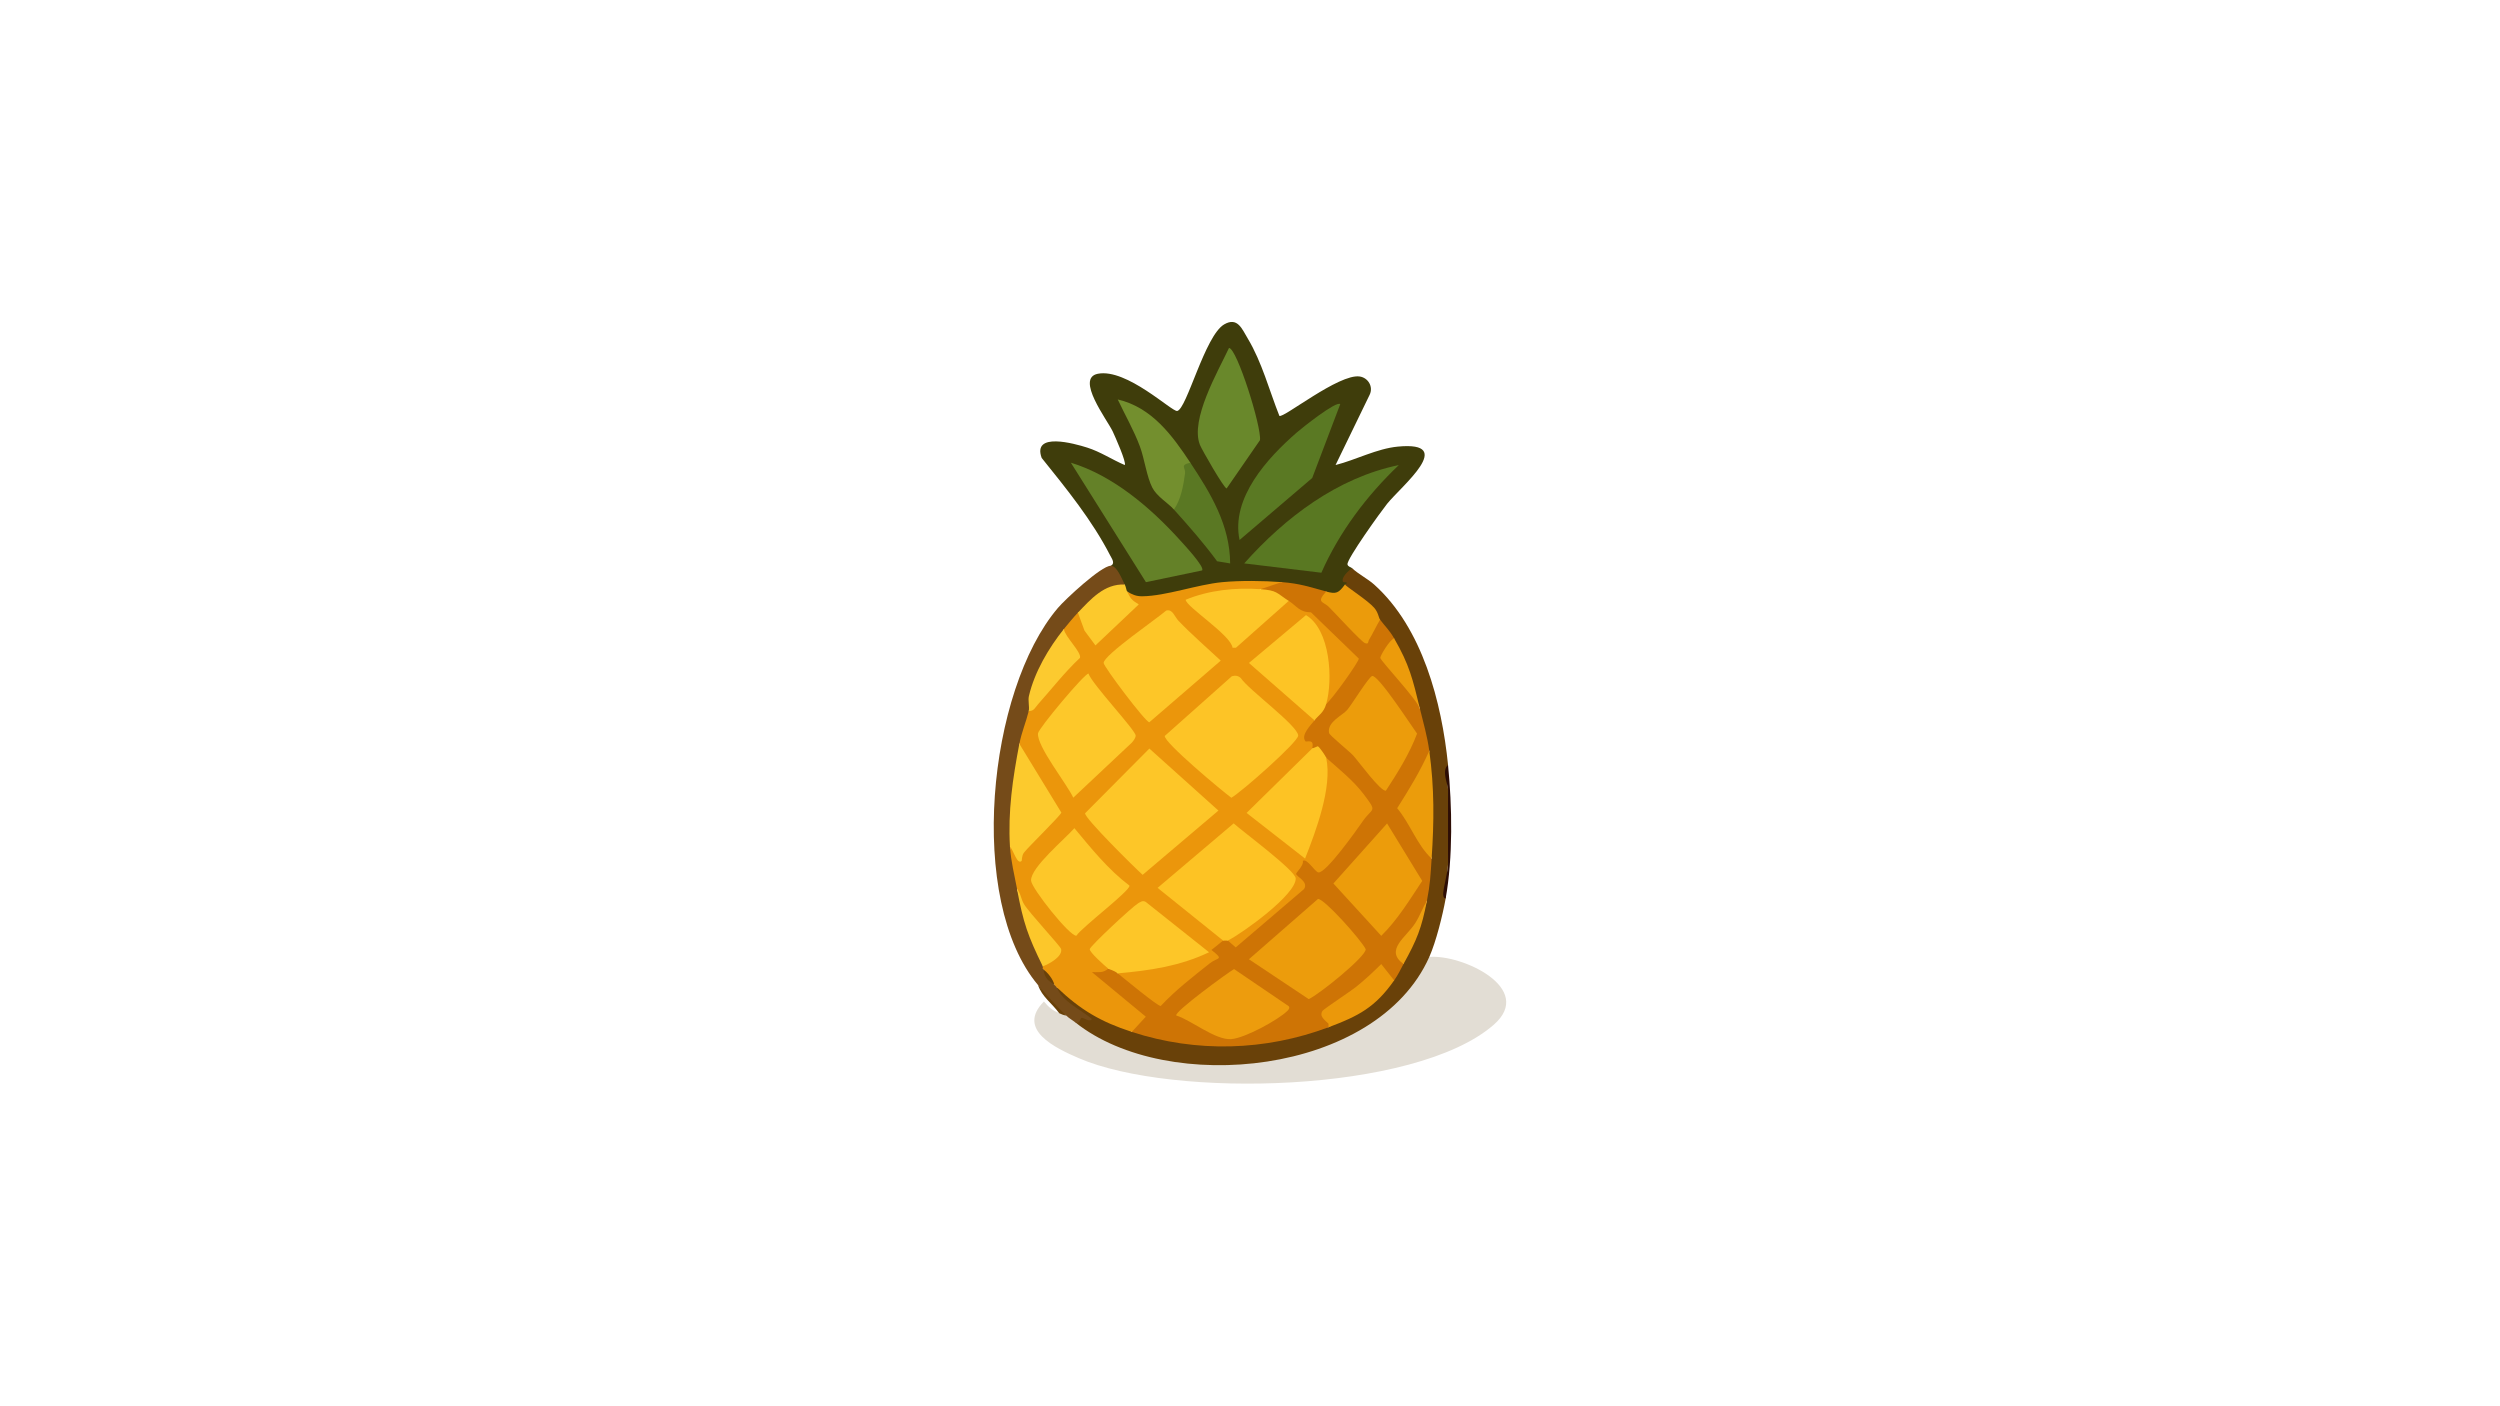
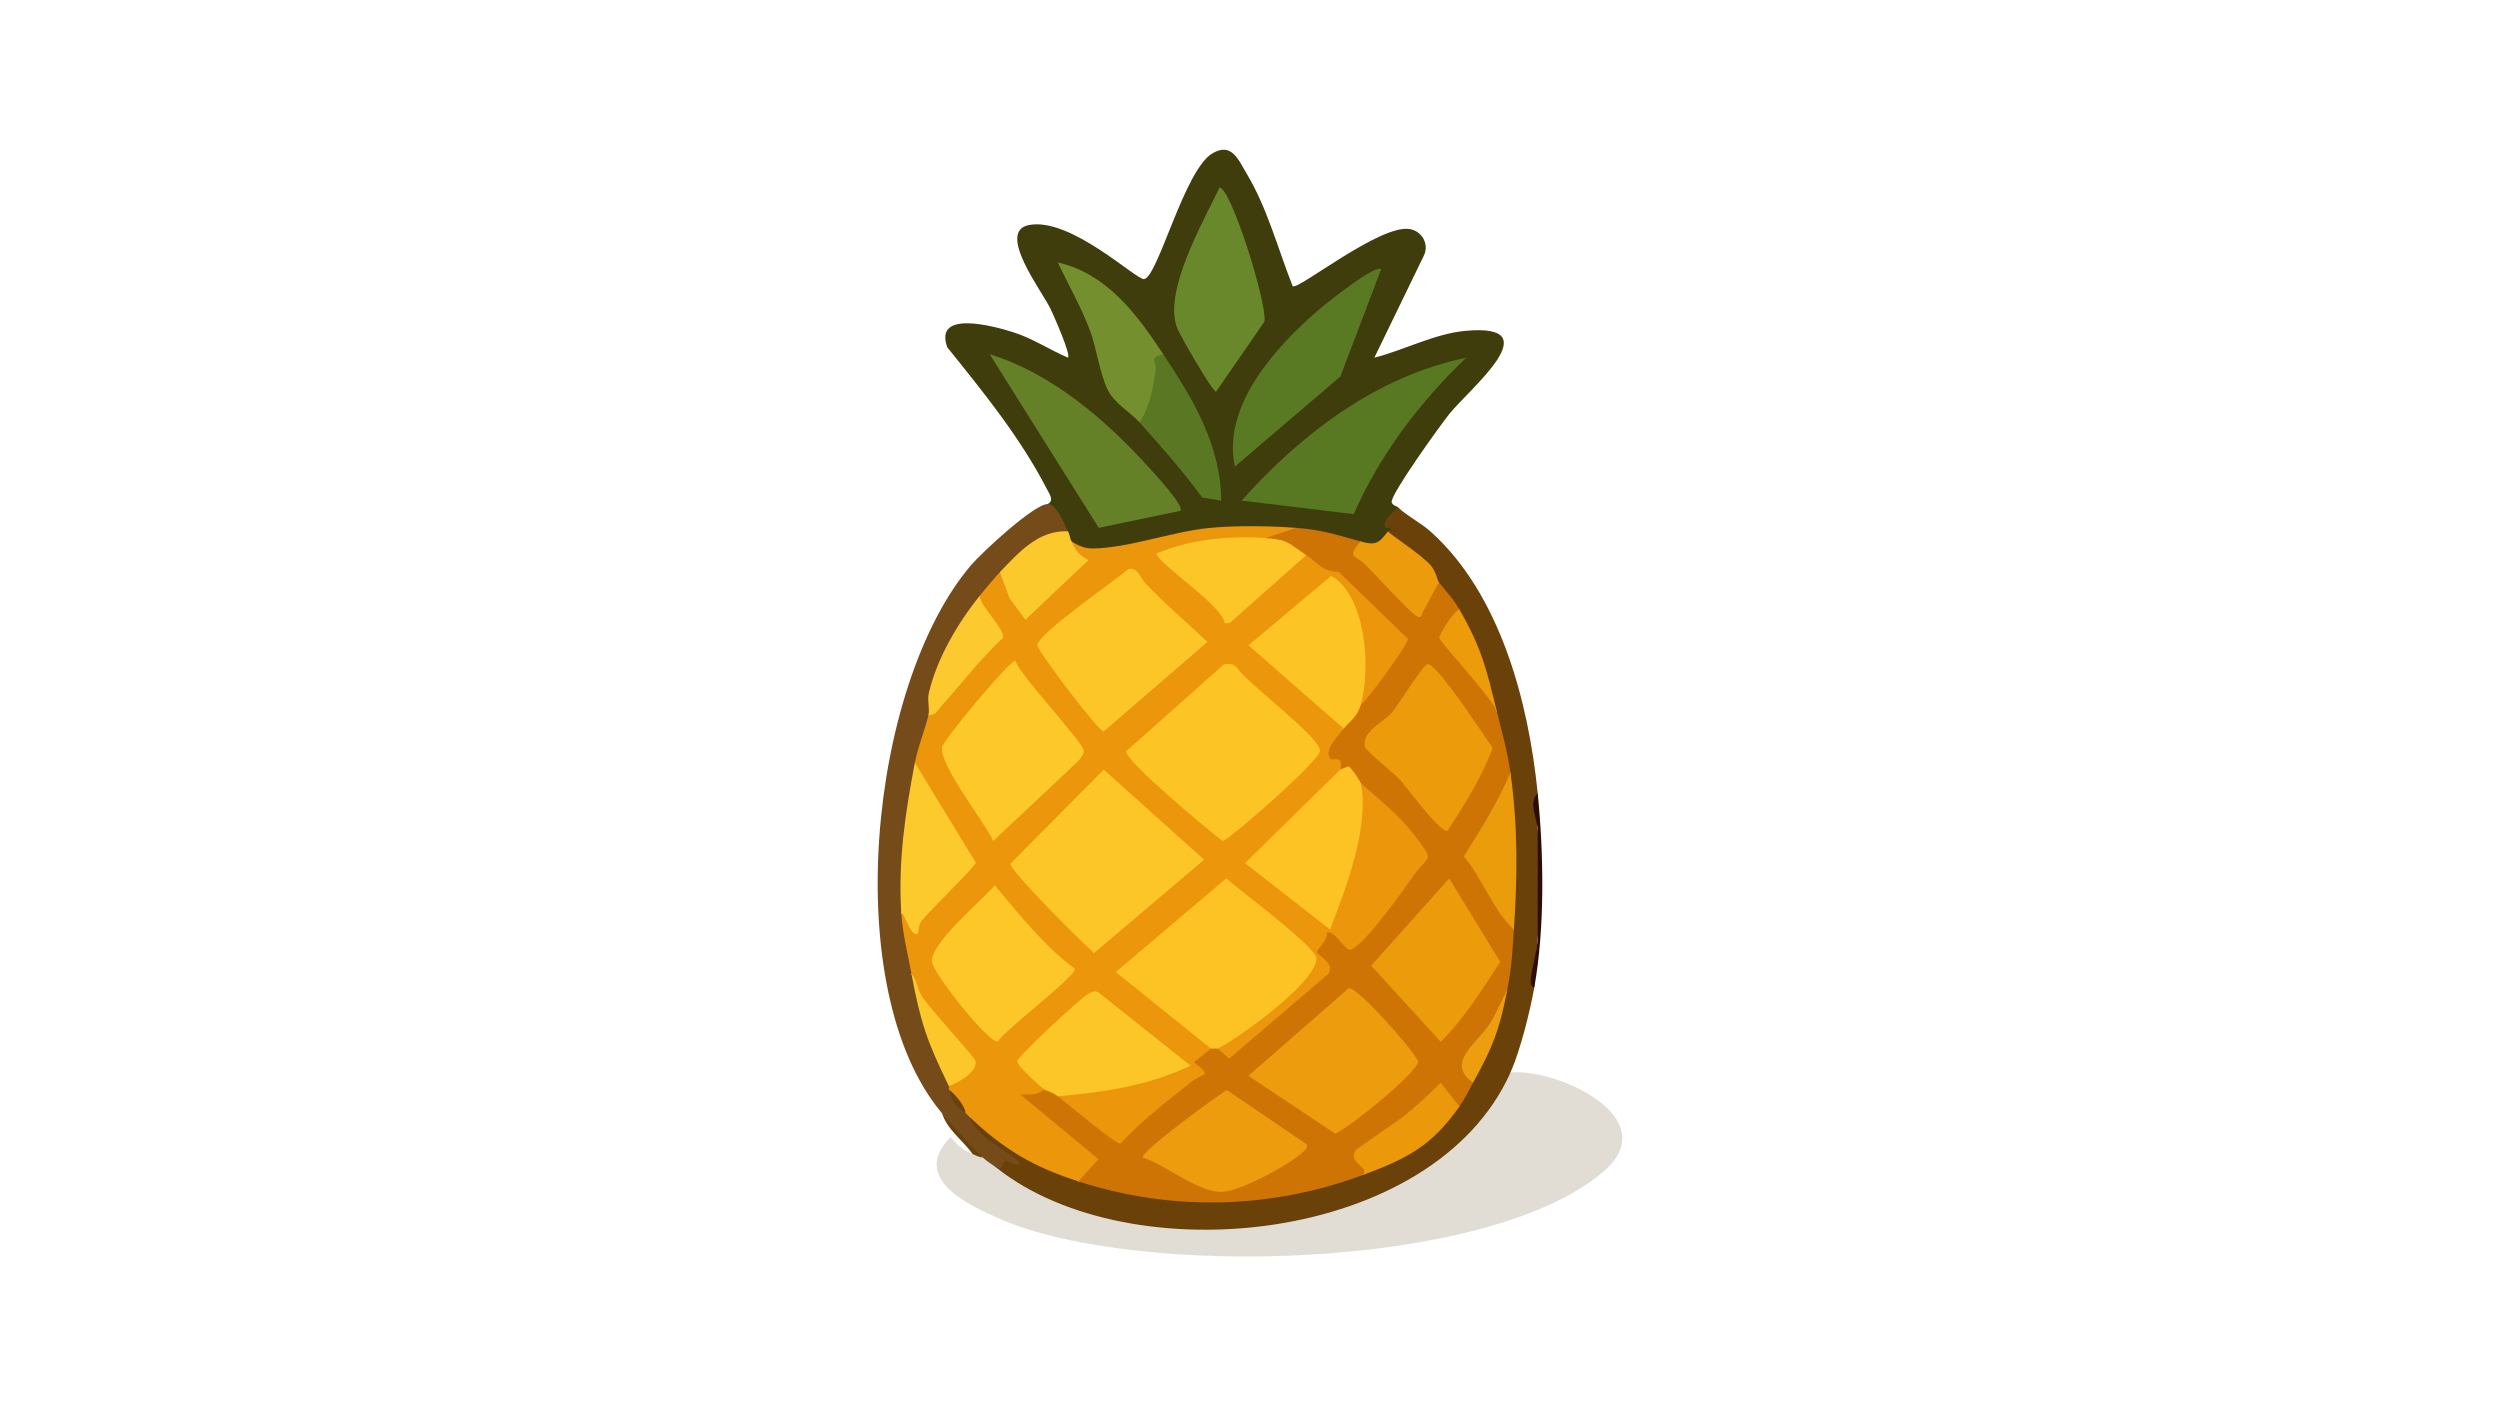
- <svg xmlns="http://www.w3.org/2000/svg" id="uuid-544db964-0543-42ab-b80d-9f3c4f37ecd6" data-name="Layer 1" viewBox="0 0 1366 768">
+ <svg xmlns="http://www.w3.org/2000/svg" id="uuid-541c123c-ba24-4bd5-89b6-66b147ee5151" data-name="Layer 1" viewBox="0 0 1920 1080">
  <defs>
    <style>
-       .uuid-11b34dab-d923-49db-b270-2b19bdb8b979 {
+       .uuid-d8870670-7536-4993-b3a5-cd8f389e8c3f {
        fill: #eb9c0b;
      }

-       .uuid-4b4ade1a-6d7e-45c2-b139-3e944ea9190c {
+       .uuid-aef21103-8ac8-49a7-a82e-5e632bd4544a {
        fill: #754b19;
      }

-       .uuid-1fcb0965-0c44-4855-ab48-9c7e6e3e069e {
+       .uuid-d748d1a7-01e4-45bb-994b-ad972bda5b50 {
        fill: #ed9c0d;
      }

-       .uuid-09aeafcc-cd46-4b1e-bd16-ba1b1e9406d8 {
+       .uuid-c21c9a0c-13dc-4739-b4c2-00095e0e370e {
        fill: #3f3d0b;
      }

-       .uuid-43204a01-3801-4c98-864a-4f112075d104 {
+       .uuid-c18145cf-7bd2-4382-9b04-4391e58522fc {
        fill: #fdc628;
      }

-       .uuid-090e8119-f395-44a5-8d12-26c002382329 {
+       .uuid-af3cf647-57d5-44c1-8422-2fe7adef3c5c {
        fill: #eb9b0b;
      }

-       .uuid-38e46b0e-f63b-4d01-aff4-58546344ec21 {
+       .uuid-a1ff1604-6022-46d9-8541-25d91134100f {
        fill: #2d0d05;
      }

-       .uuid-047c477f-46c0-416d-88d7-bda6a329c486 {
+       .uuid-8eeabc79-84aa-4b0a-9675-da8a73cc4bae {
        fill: #fdc425;
      }

-       .uuid-723143de-0413-42f5-85b3-ce8a5af31015 {
+       .uuid-d871e749-ca5e-4101-ade6-1c0a3a04b8e1 {
        fill: #5a7823;
      }

-       .uuid-5295a646-806d-4008-bc20-d94928d3f691 {
+       .uuid-092d33c9-0e9c-4325-a411-d186864091f1 {
        fill: #fdc324;
      }

-       .uuid-9f4dd726-cb0f-4cc0-8be5-440c9e171b40 {
+       .uuid-9b6c3230-4069-4d90-a727-1f6ab81af7dd {
        fill: #fcca2f;
      }

-       .uuid-e9d79001-db8a-42ef-9298-1ac16b769bd0 {
+       .uuid-3b53e3c0-2d78-40d1-a69d-13cbca53cf62 {
        fill: #fcca2d;
      }

-       .uuid-b0550c45-6318-46a2-b40a-79b9089dd6bf {
+       .uuid-5e4eafeb-c319-43fb-8daa-4bebc685fa0b {
        fill: #738f2e;
      }

-       .uuid-2d7aa3b6-5000-436b-92d8-3327f7d5821f {
+       .uuid-e8b00d52-c860-480a-bc3a-f60286ac2592 {
        fill: #fdc426;
      }

-       .uuid-5936cfb2-2ec4-4a02-baca-206a0eb538a9 {
+       .uuid-04af971a-87f3-494a-9cd8-30cc6bcf71b0 {
        fill: #fcc92c;
      }

-       .uuid-7948d03d-8dd4-4716-a2f5-de11e6f8893b {
+       .uuid-4bb9ec50-7b2a-45f2-b801-273ca03948b2 {
        fill: #eb960b;
      }

-       .uuid-709aed2c-bb5f-4596-8f88-87e7229d3e74 {
+       .uuid-bd8dd0b1-7b79-4785-a99a-ba4460b76a90 {
        fill: #fcc72a;
      }

-       .uuid-1a94ab88-f907-40f9-b5b3-58ba6b8ea155 {
+       .uuid-aabb939f-49e5-44b6-a066-6f603ab9c014 {
        fill: #5a7923;
      }

-       .uuid-4ff2428f-d082-4691-8e9d-af876259e5c9 {
+       .uuid-b6dae234-c815-47ca-abcf-9dbb198ed9d1 {
        fill: #ce7405;
      }

-       .uuid-6830d0e5-6340-48b6-b565-c8b1dc6f6193 {
+       .uuid-c62e68f9-4997-4d0a-a995-4d2281dbae2d {
        fill: #e2ddd4;
      }

-       .uuid-96cb6976-bc46-478c-9473-84efa60363e4 {
+       .uuid-e642a570-cbb5-4516-914b-613b3a6a8618 {
        fill: #69882b;
      }

-       .uuid-09948df0-90ee-49e4-811b-a862a0bed49a {
+       .uuid-fac12735-8f91-4c5e-b6c6-1deddce8e161 {
        fill: #ec9c0c;
      }

-       .uuid-f2efc7bf-871b-4d26-889a-99754b746b23 {
+       .uuid-3c72ce46-b13e-4361-9229-7470f2e7e2e2 {
        fill: #ed9e0f;
      }

-       .uuid-2c222f43-10dc-4cc9-b6d8-485e8b45ab83 {
+       .uuid-1eee2bdb-b745-443d-8737-a54e4555fd1f {
        fill: #fdc729;
      }

-       .uuid-93b32518-0fe1-43dc-8c6f-380d67c93b4a {
+       .uuid-bad7d522-ab61-4144-9255-e5b37d7f6568 {
        fill: #648128;
      }

-       .uuid-8434a2f7-777c-43d6-a4d1-e3d689925822 {
+       .uuid-74743cbb-303a-46ae-8066-344629eb550b {
        fill: #597822;
      }

-       .uuid-50cb58f8-b556-4bac-adb2-7ce499868bbb {
+       .uuid-02073c41-b90b-44c4-9b6e-267812d14ce6 {
        fill: #ec9b0b;
      }

-       .uuid-b2382ea9-7509-4308-aba4-fb32fd1799cc {
+       .uuid-4ab11358-7941-46f5-b2a4-871bc196690b {
        fill: #eb980a;
      }

-       .uuid-737bdf7b-3bb2-4942-8190-4b27b717b89c {
+       .uuid-91f85317-da5f-4af2-af71-a43aa93a5888 {
        fill: #694109;
      }

-       .uuid-66f931e7-187c-4dbd-8d00-8bb083d2ace5 {
+       .uuid-488eeba2-0868-480e-b358-5a6e7e947d65 {
        fill: #fdc82a;
      }

-       .uuid-bcf4cd06-adde-4e86-adb5-b37650919686 {
+       .uuid-d8e1228c-45d0-4526-8f9b-298f6f62d2eb {
        fill: #ec9c0b;
      }
    </style>
  </defs>
-   <path class="uuid-09aeafcc-cd46-4b1e-bd16-ba1b1e9406d8" d="M606.88,309.14c2.64-1.24.62-3.91-.22-5.54-9.96-19.4-23.92-36.49-37.49-53.39-5.24-14.32,17.84-7.88,24.86-5.65,7.26,2.3,13.6,6.58,20.52,9.54,1.15-1.21-5.39-15.85-6.57-18.37-3-6.36-20.55-29.11-8.09-31.51,15.74-3.03,40.43,20.82,43.31,20.34,5.24-.89,15.11-41.17,25.69-47.31,7.3-4.23,9.72,2.43,12.89,7.72,7.77,12.95,11.73,28.32,17.27,42.26,2.07,1.52,32.56-23.15,43.88-21.52,4.6.67,7.61,5.62,5.43,10.03l-18.61,38.35c11.09-2.8,22.56-8.97,34.07-10.07,32.45-3.08,1.86,21.63-5.88,31.23-3.29,4.09-22.16,30.3-21.68,33.13.29,1.32,1.85,1.46,2.45,2.03.84,2.03.11,3.95-2.19,5.78,1.71,2.73,1.19,5-1.65,3.18,3.19,5.67-8.38,10.62-10.24,3.84-3.68,1.68-8.24,1.35-13.68-.99-4.97-.07-8.51-1.45-10.64-4.13-11.21,1.2-22.47,1.99-33.79,2.36l-28.9,6.32c-9.35,3.3-16.61,2.12-21.79-3.55-3.66.93-4.04-1.69-1.28-3.84-4.03-.5-7.05-6.53-7.68-10.24Z" />
-   <path class="uuid-6830d0e5-6340-48b6-b565-c8b1dc6f6193" d="M578.72,553.61c1.15-.33,2.43.1,3.84,1.28,2.74-2.41,6.61.52,5.12,3.84,1.4-.32,2.96-.52,4.25.19,17.61,9.66,28.52,15.42,49.07,18.63,48.6,7.57,110.83-6.31,136-52.32l3.95-2.34c17.68-1.61,58.13,17.13,35.17,37.09-43.07,37.44-175.58,40.29-226.74,18.17-12.68-5.48-34.2-15.59-18.98-30.92,2.85,3.29,4.45,4.7,8.32,6.38Z" />
-   <path class="uuid-737bdf7b-3bb2-4942-8190-4b27b717b89c" d="M791.2,417.93c-.48,4.49-.48,8.97,0,13.44,1.34,13.03,1.3,27.69,0,40.96-.59,6.24-1.02,12.43-1.28,18.56-1.62,9.07-5.27,23.72-8.96,32-28.77,64.58-143.01,75.86-193.27,35.84,1.79-3.63.08-6.6-5.12-8.92-5.45-3.64-7.16-7.06-5.12-10.28l4.14.36c9.89,9.29,21.68,16.24,34.55,20.5l2.26,3.46,6.16-.8c31.25,8.97,64.4,8.09,95.19-2.29l6.17.52,1.54-3.32c12.2-4.29,23.16-10.81,30.66-21.61l3.64-.66c-2.13-3.11,1.33-10.09,5.12-8.96l-1.01-3.48c5.19-10.11,10.27-20.23,13.8-31.08l-2.12-2.6,1.98-18.47,2.7-1.97c-2.17-8.72-2.71-18.03-1.61-27.93-1.08-10.53-.97-20.85.34-30.95-4.52-4.72-7.7-16.98-5.12-23.04-4.73-11.71-9.71-23.29-14.94-34.73l.87-3.67c-4.02.69-9.33-6.52-7.68-10.24-.98.52-2.34.8-2.83.02-4.87-7.67-8.77-11.04-16.7-16.1l.33-3.12c-.04-.06,1.32-.65.98-1.01s-1.87-.14-2.02-.43c-1.22-2.51,3.01-6.03,4.88-7.52,3.43,3.26,8.58,5.82,12.12,9,26.39,23.63,36.91,64.35,40.36,98.52Z" />
-   <path class="uuid-4b4ade1a-6d7e-45c2-b139-3e944ea9190c" d="M606.88,309.14c3.45-.06,6.04,7.13,7.68,10.24l-1.77,2.56c-8.23,1.48-15.16,5.92-20.78,13.32l-3.05-.52c.9,4.17-3.34,9.73-7.68,8.96l.14,3.98c-9.11,11.73-15.87,25.5-17.96,40l-1.38.82c2.95,4.58-.68,15.05-5.12,17.92l1.34,5.55c-2.78,15.04-4.16,30.18-4.13,45.44l-2.33,5.33,2.11,6.48c2.21,4.89,5.13,11.95,1.73,16.56,4.46,13.16,9.53,26.05,15.2,38.68l-1.12,3.55c1.14.36,1.12.79,0,1.28l6.4,8.96c1.1-.54,1.49-.06,1.28,1.28,3.08,7.87,13.07,11.99,19.19,17.29-1.29,1.93-4.13-.71-5.65-.69-.84.01-.7,3.62-3.31,2.6-1.69-1.35-3.37-2.19-5.12-3.84-6.18-3.94-11.28-10.52-15.36-16.64-39.03-46.33-27.55-160.95,10.86-206.09,4.02-4.73,23.62-22.94,28.81-23.02Z" />
-   <path class="uuid-38e46b0e-f63b-4d01-aff4-58546344ec21" d="M789.92,490.89c-1.36,0-1.45-2.09-1.34-3.13.43-4.14,2.62-11.94,2.62-15.43v-40.96c0-2.86-3.73-10.22,0-13.44,2.29,22.69,2.73,50.54-1.28,72.96Z" />
-   <path class="uuid-737bdf7b-3bb2-4942-8190-4b27b717b89c" d="M582.56,554.89c-1.4-.13-2.59-.73-3.84-1.28-3.67-5.18-9.48-9.02-11.52-15.36,4.17,4.95,10.73,12.25,15.36,16.64Z" />
-   <path class="uuid-7948d03d-8dd4-4716-a2f5-de11e6f8893b" d="M700.32,318.1c.09,3.23-3.75,4.51-11.52,3.84l-3.66,2.35c-11.19-.43-22.47.81-33.07,4.53,8.3,6.72,15.95,14.04,22.95,21.96l26.07-23.13,3.08.69c2.1-1.46,4.73-.53,7.9,2.8l5.96,1.71c2.75,1.76,26.12,24.52,26.56,26.34.72,2.97-13.87,24.41-16.96,26.16l-2.98-.69-2.08-2.18c4.24-6.49-1.3-43.03-8.42-42.85-1.8.04-27.95,21.1-27.57,22.86l32.22,28.21-.55,2.92c1.35,1.95.36,4.82-2.99,8.6,4.44,1.63,6.52,4.71,1.71,6.76l1.18,2.43-32.87,32.3c-.58,1.61,25.25,22.1,26.72,21.23,2.8-1.65,13.52-41.44,10.53-48.2l2.13-2.64,4.03.13c6.21,4.53,25.02,21.56,23.29,29.38-.73,3.26-26.43,34.68-30.19,35.44-1.77.36-3.34-.13-4.6-1.42-2.53-4.09-4.42-4.17-5.66-.23,3.05,2.37,4.65,4.55,3.75,8.59-.57,2.56-37.17,33.64-39.79,33.78s-6.49-3.11-4.58-5.85l.49-3.18c6.68-3.58,34.28-23.83,34.04-30.33-.08-2.08-29.39-27.26-31.46-27.07l-37.31,31.81,31.83,25.6-.14,3.17,1,1.39c-2.63,2.49-3.03,5.23-1.19,8.21-10.92,9.09-21.96,18.5-33.1,28.21-2.9,1.56-21.51-13.88-24.66-16.89l.35-3,3.77-2.92c6.32-.16,39.53-5.62,40.77-9.62l-30.57-24.41c-3.92,2.24-26.1,22.17-26.03,24.25,4.81,3.49,7.13,6.87,6.94,10.14,1.17,2.27-.05,3.44-2.09,4.26l22.73,18.8c4.43,4.09-2.91,12.28-7.84,11.49-16.91-5.49-27.96-11.93-40.96-24.32-.44-.42-.85-.85-1.28-1.28l-6.4-8.96c-.17-.35.17-.94,0-1.28l-.02-2.75c1.67-.52,8.18-4.4,7.44-6.08-10.4-9.66-17.57-20.79-21.5-33.41-1.44-7.73-3.36-15.1-3.84-23.04,1.98-1.55,3.46-.73,4.41,2.48,7.25-6.84,14.01-14.13,20.27-21.86l-18.51-30.31-1.05-6.63c1.19-6.24,3.63-11.9,5.12-17.92,7.4-11.18,15.88-21.14,25.43-29.88l-7.55-11.45,1.32-3.46c1.96-2.46,5.59-6.78,7.68-8.96.9-.58,1.79-.67,2.67-.15.09,1.7,5.67,14.7,7.47,14.01,1.2-.46,18.26-16.44,18.67-17.66-3.1-2.97-3.75-5.54-1.93-7.72,2.72,1.65,4.92,2.65,8.25,2.61,13.07-.16,29.91-6.39,43.61-7.71,9.87-.95,22.76-.8,32.62-.02Z" />
-   <path class="uuid-4ff2428f-d082-4691-8e9d-af876259e5c9" d="M724.64,323.22c-.58,3.16.52,5.37,3.3,6.63l17.87,18.34c1.89-5.25,4.65-8.46,8.27-9.61,2.71,3.66,4.92,5.46,7.68,10.24-.1,3.05-1.62,6.59-4.58,10.61,8.32,8.18,14.54,17.44,18.66,27.78,1.93,7.94,3.96,14.71,5.12,23.04-.81,11.84-8.39,22.18-15.32,31.45,6.72,6.96,12.96,18,16.6,27.43-.62,9.28-.75,13.74-2.56,23.04-2.7,10.39-7.51,18.23-14.11,26.46,0,0,.44,2.7,1.31,8.1-1.83,3.3-2.77,5.61-5.12,8.96-2.55.92-4.9-.68-7.05-4.82-9.34,8.68-19.68,15.85-30.02,22.9,3.71,4.05,4.12,6.55,1.24,7.51-34.66,12.98-72.19,14.03-107.52,2.56l7.66-8.32-29.41-24.33c3.58-.14,5.79.66,8.95-1.91,2.48-3.16,5.91-1.37,5.12,2.56,3.04,2.39,21.91,18.1,23.5,17.83,8.15-8.75,17.45-15.85,26.76-23.28,4.46-3.56,8.13-1.62.94-7.34l6.4-5.14c.41-3.4,1.59-3.25,2.56,0l4.31,3.75,37.34-31.89c2.63-4.1-4.32-6.76-4.33-8.33,0-.71,4.3-4.61,3.66-7.05,2.25-1.66,6.53,5.97,8.48,6.3,4.07.7,21.27-23.63,24.25-27.96,5.38-7.82,8.31-4.45.5-14.8-5.59-7.41-13.52-13.71-20.45-19.87-2.49-.09-5.05-1.8-7.68-5.12,1.45-5.65-3.18-3.25-3.7-3.92-2.67-3.48,3.05-8.88,4.98-11.44-1.8-3.11,3.28-9.12,6.4-8.96,3.02-2.24,18.05-23.27,17.79-24.78l-26.11-25.26c-6.43-.07-7.63-3.34-12.16-6.28-2.22,1.35-5.1.47-8.64-2.64-3.95-.22-6.18-1.47-6.72-3.76l11.52-3.84c10.13.8,15.14,2.65,24.32,5.12Z" />
-   <path class="uuid-8434a2f7-777c-43d6-a4d1-e3d689925822" d="M764.32,254.11c-17.58,16.77-32.5,36.56-42.33,58.83l-42.15-5.1c22.35-25.09,50.84-46.78,84.48-53.73Z" />
-   <path class="uuid-96cb6976-bc46-478c-9473-84efa60363e4" d="M671.52,190.13c4.31,0,17.94,43.47,16.92,50.39l-18.2,26.36c-1.39.06-13.54-21.13-14.59-23.78-5.49-13.78,9.8-40.07,15.87-52.97Z" />
-   <path class="uuid-93b32518-0fe1-43dc-8c6f-380d67c93b4a" d="M656.81,311.69l-30.67,6.4-41.01-65.26c22.95,6.95,43.65,24.64,59.53,42.21,2.14,2.37,13.89,14.93,12.15,16.65Z" />
-   <path class="uuid-1a94ab88-f907-40f9-b5b3-58ba6b8ea155" d="M732.31,220.83l-15.32,40.35-39.7,33.88c-4.8-22.92,15.16-44.76,31.38-58.84,2.68-2.33,21.52-17.4,23.64-15.39Z" />
-   <path class="uuid-b0550c45-6318-46a2-b40a-79b9089dd6bf" d="M650.4,252.82c-.62,8.47-1.31,17.38-5.65,25.14l-3.31.46c-3.39-3.76-9.24-7.04-11.78-11.9-3.07-5.87-4.34-15.95-6.83-22.61-3.34-8.93-8.07-17.08-12.1-25.65,18.66,4.35,29.75,19.6,39.67,34.55Z" />
-   <path class="uuid-723143de-0413-42f5-85b3-ce8a5af31015" d="M650.4,252.82c11.13,16.77,21.65,34.11,21.75,55.04l-7.13-1.19c-7.26-9.89-15.39-19.16-23.59-28.25,3.86-5.53,5.23-13.32,6.09-19.86.38-2.83-3.06-4.49,2.86-5.73Z" />
-   <path class="uuid-5936cfb2-2ec4-4a02-baca-206a0eb538a9" d="M614.56,319.38c.72,1.36.81,2.92,1.28,3.84,1.92,3.74,2.26,4.55,6.38,7.04l-23.67,22.39-5.98-8.07-3.6-9.84c6.95-7.23,14.37-15.87,25.6-15.36Z" />
-   <path class="uuid-090e8119-f395-44a5-8d12-26c002382329" d="M754.08,338.58c-2.18,3.6-3.91,7.55-6.13,11.15-.44.71.03,2.55-2.17,1.64s-16.53-16.69-19.84-19.9c-2.88-2.79-6.99-2.15-1.3-8.25,5.49,1.48,6.71.89,10.24-3.84.64,1.12,12.61,8.74,16.03,12.77,2.25,2.64,2.35,5.33,3.17,6.43Z" />
-   <path class="uuid-11b34dab-d923-49db-b270-2b19bdb8b979" d="M782.24,469.13c-8-7.42-11.7-19.05-18.83-27.52,6.44-10.14,12.69-20.36,17.55-31.36,2.84,20.4,2.63,38.76,1.28,58.88Z" />
-   <path class="uuid-b2382ea9-7509-4308-aba4-fb32fd1799cc" d="M761.76,535.69c-10.37,14.77-19.46,19.46-35.84,25.6v-1.91c-1.87-1.97-5.31-3.96-3.27-7.09.6-.92,15.12-10.55,17.96-12.79,4.92-3.88,9.64-8.34,14.11-12.74l7.04,8.94Z" />
-   <path class="uuid-50cb58f8-b556-4bac-adb2-7ce499868bbb" d="M775.84,387.21c-1.48-4.91-21.34-25.97-21.63-27.7-.19-1.14,5.25-10.11,7.55-10.7,8.38,14.5,10.19,22.41,14.08,38.4Z" />
-   <path class="uuid-f2efc7bf-871b-4d26-889a-99754b746b23" d="M766.88,526.73c-10.54-7.64,1.44-14.53,6.43-22.37,2.51-3.93,3.98-8.24,6.37-12.19-2.92,15.01-5.49,21.39-12.8,34.56Z" />
-   <path class="uuid-e9d79001-db8a-42ef-9298-1ac16b769bd0" d="M556.97,406.41l22.95,37.58c-.26,1.48-17.91,18.61-20.45,21.92-1.25,1.63-1.07,4.33-1.24,4.49-2.48,2.49-4.75-6.64-6.38-7.68-1.18-19.41,1.51-37.42,5.12-56.32Z" />
-   <path class="uuid-9f4dd726-cb0f-4cc0-8be5-440c9e171b40" d="M562.09,388.49c.53-2.14-.49-5.62.11-8.2,3.07-13.15,10.82-26.24,19.09-36.6.54,4.17,9.66,12.57,8.83,15.74-8.44,7.92-15.47,17.03-23.14,25.62-1.47,1.65-1.98,3.55-4.89,3.43Z" />
-   <path class="uuid-709aed2c-bb5f-4596-8f88-87e7229d3e74" d="M569.77,528.01c-8.2-16.76-10.61-23.66-14.08-42.24,2.11,2.41,2.1,5.4,3.86,8.3,2.93,4.85,19.96,22.96,20.26,24.52.81,4.19-6.76,8.22-10.04,9.42Z" />
-   <path class="uuid-737bdf7b-3bb2-4942-8190-4b27b717b89c" d="M576.16,538.25c-1.3-1.31-3.05-1.88-4.43-3.91s-1.26-3.57-1.97-5.05c2.7,2.19,5.65,5.63,6.4,8.96Z" />
-   <path class="uuid-2d7aa3b6-5000-436b-92d8-3327f7d5821f" d="M673.09,369.49c1.86-.52,3.45-.33,4.9,1.02,3.99,6.21,31.3,26.06,31.34,31.42.03,3.45-31.04,30.88-36.52,33.97-5-3.65-36.98-30.33-36.38-33.79l36.67-32.63Z" />
-   <path class="uuid-5295a646-806d-4008-bc20-d94928d3f691" d="M670.88,513.93h-2.56l-35.81-28.8,41.57-35.24c4.86,4.44,33.8,25.76,33.9,30.09.21,8.85-28.97,29.83-37.1,33.95Z" />
-   <path class="uuid-43204a01-3801-4c98-864a-4f112075d104" d="M628,409l37.74,33.9-41.4,35.11c-4.17-3.72-31.89-31.07-31.44-33.65l35.11-35.35Z" />
-   <path class="uuid-43204a01-3801-4c98-864a-4f112075d104" d="M637.21,333.61c3.55-.97,4.53,3.32,6.76,5.64,7.34,7.65,15.33,14.5,23.05,21.72l-39.03,33.68c-2.05-.01-24.95-30.37-24.96-32.42-.01-4.25,29.44-24.42,34.18-28.62Z" />
-   <path class="uuid-66f931e7-187c-4dbd-8d00-8bb083d2ace5" d="M586.43,435.85c-3.25-7.21-20-28.09-19.26-35.15.28-2.72,25.42-32.71,27.56-32.66,2.1,5.95,25.79,30.94,25.8,33.89,0,1.26-1.23,2.9-2.1,3.85l-32,30.07Z" />
-   <path class="uuid-2c222f43-10dc-4cc9-b6d8-485e8b45ab83" d="M587.05,452.51c9.27,11.12,18.41,22.6,30.08,31.38.66,2.69-26.09,22.78-28.98,27.38-3.48.61-24.49-25.82-24.77-30.08-.46-7.04,18.74-22.97,23.67-28.69Z" />
-   <path class="uuid-43204a01-3801-4c98-864a-4f112075d104" d="M605.6,529.29c-1.75-1.4-10.44-9.04-10.15-10.7.31-1.79,23.3-23.22,26.35-24.98,1.35-.78,2.54-1.78,4.2-.83l34.63,27.53c-15.98,7.62-32.43,9.98-49.91,11.54-2.22-1.74-4.6-2.14-5.12-2.56Z" />
-   <path class="uuid-047c477f-46c0-416d-88d7-bda6a329c486" d="M724.64,384.65c-1.42,4.95-4.21,6.06-6.4,8.96l-35.82-31.36,31.16-26.15c13.34,7.9,14.85,35.33,11.05,48.55Z" />
-   <path class="uuid-5295a646-806d-4008-bc20-d94928d3f691" d="M724.64,414.09c3.44,16.08-5.65,40.02-11.55,55.04l-31.96-24.95,35.83-35.2,3.09-1.23c.8.25,4.4,5.46,4.59,6.35Z" />
-   <path class="uuid-43204a01-3801-4c98-864a-4f112075d104" d="M688.8,321.94c9.08.67,8.52,1.95,15.36,6.4l-28.83,25.58h-1.87c-.78-6.82-25.47-22.46-25.6-26.22,12.63-5.26,27.38-6.76,40.93-5.76Z" />
-   <path class="uuid-09948df0-90ee-49e4-811b-a862a0bed49a" d="M682.4,524.15l37.74-32.96c3.42-.28,23.76,22.59,26.08,27.44.34,3.93-25.83,25.02-31.14,27.28l-32.67-21.77Z" />
-   <path class="uuid-bcf4cd06-adde-4e86-adb5-b37650919686" d="M749.74,369.36c3.36-.7,21.4,27.19,24.55,31.49-4.2,11.12-10.57,21.27-17.03,31.17-2.84.67-15.2-16.32-17.88-19.22-2.3-2.5-12.94-10.99-13.19-12.31-1.16-6.05,7.33-9.52,9.96-12.64,2.47-2.92,11.84-18.12,13.59-18.48Z" />
-   <path class="uuid-bcf4cd06-adde-4e86-adb5-b37650919686" d="M757.9,449.93l19.2,31.39c-6.91,10.4-13.42,21.21-22.38,30.02l-26.15-28.6,29.33-32.81Z" />
-   <path class="uuid-1fcb0965-0c44-4855-ab48-9c7e6e3e069e" d="M704.15,549.79c.71.87.08,1.79-.81,2.64-5.37,5.11-23.26,14.8-30.55,15.34-8.71.65-21.55-10.15-30.07-12.91-1.32-1.91,28.27-23.49,31.57-25.36l29.86,20.29Z" />
+   <path class="uuid-c21c9a0c-13dc-4739-b4c2-00095e0e370e" d="M804.55,387.11c5.38-2.53,1.26-8-.45-11.32-20.34-39.62-48.84-74.52-76.57-109.05-10.71-29.25,36.43-16.09,50.77-11.54,14.82,4.7,27.78,13.45,41.92,19.49,2.34-2.46-11-32.37-13.43-37.52-6.12-12.99-41.96-59.45-16.53-64.35,32.15-6.2,82.57,42.53,88.45,41.53,10.7-1.81,30.87-84.08,52.48-96.61,14.9-8.64,19.86,4.97,26.33,15.76,15.86,26.44,23.96,57.83,35.28,86.31,4.24,3.11,66.5-47.29,89.61-43.94,9.39,1.36,15.53,11.47,11.1,20.49l-38.01,78.33c22.65-5.71,46.07-18.32,69.59-20.56,66.28-6.3,3.79,44.18-12.01,63.79-6.72,8.34-45.26,61.88-44.28,67.67.59,2.69,3.79,2.99,5,4.14,1.72,4.14.23,8.08-4.48,11.8,3.5,5.57,2.42,10.22-3.36,6.5,6.52,11.59-17.12,21.69-20.91,7.84-7.52,3.43-16.84,2.76-27.94-2.02-10.15-.15-17.39-2.96-21.73-8.43-22.9,2.46-45.9,4.06-69.01,4.81l-59.02,12.9c-19.09,6.74-33.93,4.32-44.5-7.26-7.48,1.9-8.25-3.46-2.61-7.84-8.24-1.02-14.4-13.34-15.68-20.91Z" />
+   <path class="uuid-c62e68f9-4997-4d0a-a995-4d2281dbae2d" d="M747.04,886.39c2.35-.67,4.96.2,7.84,2.61,5.59-4.91,13.5,1.07,10.46,7.84,2.86-.65,6.04-1.06,8.69.39,35.97,19.73,58.24,31.5,100.21,38.04,99.25,15.47,226.36-12.89,277.76-106.84l8.07-4.78c36.12-3.3,118.72,34.98,71.82,75.74-87.97,76.46-358.59,82.29-463.07,37.11-25.9-11.2-69.84-31.84-38.76-63.15,5.81,6.72,9.09,9.59,16.99,13.02Z" />
+   <path class="uuid-91f85317-da5f-4af2-af71-a43aa93a5888" d="M1180.97,609.3c-.98,9.17-.98,18.31,0,27.45,2.73,26.6,2.66,56.55,0,83.65-1.21,12.75-2.08,25.38-2.61,37.9-3.32,18.53-10.77,48.45-18.3,65.35-58.76,131.9-292.08,154.93-394.72,73.19,3.65-7.41.17-13.48-10.45-18.21-11.13-7.43-14.62-14.43-10.46-21l8.46.74c20.19,18.97,44.28,33.16,70.57,41.86l4.62,7.07,12.57-1.62c63.81,18.31,131.52,16.52,194.4-4.67l12.6,1.07,3.15-6.79c24.91-8.77,47.3-22.08,62.61-44.14l7.43-1.36c-4.34-6.35,2.72-20.61,10.46-18.3l-2.05-7.11c10.6-20.65,20.98-41.31,28.19-63.47l-4.32-5.31,4.04-37.71,5.5-4.03c-4.43-17.82-5.53-36.83-3.3-57.04-2.2-21.51-1.97-42.58.68-63.2-9.22-9.65-15.73-34.69-10.46-47.05-9.65-23.91-19.83-47.56-30.52-70.93l1.77-7.49c-8.21,1.41-19.05-13.31-15.68-20.91-2,1.06-4.78,1.63-5.79.04-9.96-15.67-17.9-22.56-34.1-32.87l.68-6.38c-.07-.12,2.69-1.33,2.01-2.06-.66-.7-3.83-.28-4.12-.89-2.49-5.13,6.15-12.31,9.96-15.35,7,6.66,17.51,11.89,24.76,18.38,53.9,48.25,75.39,131.42,82.42,201.2Z" />
+   <path class="uuid-aef21103-8ac8-49a7-a82e-5e632bd4544a" d="M804.55,387.11c7.04-.12,12.33,14.56,15.68,20.91l-3.62,5.22c-16.81,3.03-30.96,12.1-42.44,27.21l-6.22-1.06c1.85,8.52-6.83,19.87-15.68,18.3l.29,8.14c-18.61,23.96-32.42,52.08-36.68,81.69l-2.83,1.67c6.02,9.35-1.39,30.74-10.46,36.6l2.74,11.34c-5.68,30.71-8.5,61.64-8.44,92.8l-4.76,10.88,4.3,13.24c4.51,9.99,10.48,24.41,3.54,33.81,9.12,26.87,19.47,53.21,31.04,79l-2.28,7.26c2.32.73,2.29,1.61,0,2.61l13.07,18.3c2.25-1.1,3.04-.11,2.61,2.61,6.28,16.07,26.69,24.48,39.2,35.3-2.63,3.94-8.43-1.45-11.53-1.4-1.72.03-1.44,7.39-6.76,5.31-3.46-2.76-6.88-4.46-10.46-7.84-12.63-8.04-23.05-21.48-31.37-33.98-79.71-94.62-56.27-328.71,22.19-420.89,8.22-9.65,48.23-46.85,58.85-47.02Z" />
+   <path class="uuid-a1ff1604-6022-46d9-8541-25d91134100f" d="M1178.35,758.3c-2.78-.02-2.96-4.27-2.74-6.39.89-8.45,5.35-24.38,5.35-31.51v-83.65c0-5.85-7.62-20.86,0-27.45,4.67,46.35,5.58,103.22-2.61,149Z" />
+   <path class="uuid-91f85317-da5f-4af2-af71-a43aa93a5888" d="M754.88,889c-2.85-.26-5.28-1.5-7.84-2.61-7.49-10.58-19.37-18.43-23.53-31.37,8.52,10.11,21.9,25.03,31.37,33.98Z" />
+   <path class="uuid-4bb9ec50-7b2a-45f2-b801-273ca03948b2" d="M995.37,405.41c.19,6.6-7.65,9.21-23.53,7.84l-7.48,4.81c-22.86-.89-45.89,1.66-67.54,9.24,16.96,13.72,32.58,28.67,46.86,44.84l53.24-47.23,6.29,1.41c4.28-2.98,9.66-1.07,16.13,5.71l12.18,3.49c5.63,3.59,53.34,50.07,54.24,53.78,1.47,6.07-28.32,49.84-34.63,53.43l-6.09-1.4-4.24-4.45c8.67-13.24-2.66-87.88-17.2-87.52-3.67.09-57.08,43.09-56.31,46.68l65.81,57.62-1.12,5.96c2.76,3.99.73,9.84-6.11,17.56,9.06,3.32,13.32,9.61,3.5,13.81l2.4,4.97-67.14,65.96c-1.18,3.28,51.57,45.13,54.57,43.36,5.72-3.37,27.61-84.64,21.5-98.44l4.36-5.4,8.22.27c12.69,9.25,51.11,44.03,47.56,60-1.48,6.67-53.97,70.83-61.65,72.38-3.61.73-6.81-.26-9.39-2.89-5.17-8.36-9.03-8.51-11.57-.46,6.24,4.84,9.49,9.3,7.66,17.55-1.16,5.22-75.92,68.7-81.26,68.99-5.57.31-13.25-6.35-9.36-11.94l.99-6.5c13.64-7.32,70.02-48.68,69.53-61.93-.16-4.24-60.02-55.68-64.25-55.28l-76.2,64.96,65,52.28-.29,6.47,2.04,2.84c-5.38,5.09-6.19,10.68-2.42,16.76-22.31,18.57-44.84,37.78-67.6,57.61-5.92,3.18-43.92-28.35-50.37-34.49l.72-6.12,7.69-5.97c12.91-.33,80.73-11.47,83.27-19.64l-62.43-49.86c-8,4.58-53.31,45.27-53.16,49.53,9.83,7.12,14.55,14.02,14.18,20.71,2.4,4.63-.1,7.02-4.28,8.71l46.43,38.4c9.04,8.35-5.94,25.08-16.01,23.47-34.54-11.21-57.09-24.36-83.65-49.67-.89-.85-1.74-1.74-2.61-2.61l-13.07-18.3c-.34-.71.34-1.91,0-2.61l-.04-5.61c3.41-1.06,16.71-8.98,15.2-12.42-21.24-19.72-35.88-42.46-43.92-68.23-2.95-15.79-6.86-30.84-7.84-47.05,4.05-3.18,7.06-1.49,9.01,5.07,14.81-13.98,28.61-28.86,41.39-44.64l-37.8-61.91-2.14-13.54c2.44-12.74,7.41-24.31,10.46-36.6,15.12-22.84,32.43-43.18,51.95-61.02l-15.43-23.39,2.69-7.07c4-5.02,11.41-13.86,15.68-18.3,1.84-1.18,3.66-1.37,5.45-.31.18,3.47,11.59,30.03,15.26,28.61,2.45-.95,37.29-33.58,38.13-36.06-6.34-6.06-7.65-11.31-3.94-15.76,5.55,3.37,10.05,5.42,16.85,5.34,26.69-.32,61.09-13.06,89.06-15.75,20.16-1.94,46.48-1.63,66.62-.04Z" />
+   <path class="uuid-b6dae234-c815-47ca-abcf-9dbb198ed9d1" d="M1045.04,415.86c-1.18,6.46,1.06,10.97,6.73,13.53l36.5,37.46c3.86-10.73,9.49-17.27,16.89-19.63,5.54,7.47,10.04,11.15,15.68,20.91-.19,6.24-3.31,13.46-9.35,21.68,17,16.7,29.7,35.61,38.1,56.74,3.95,16.21,8.09,30.04,10.46,47.05-1.66,24.19-17.14,45.29-31.28,64.22,13.72,14.21,26.48,36.76,33.9,56.02-1.27,18.96-1.53,28.06-5.23,47.05-5.52,21.22-15.33,37.22-28.81,54.04,0,0,.89,5.51,2.67,16.54-3.75,6.75-5.65,11.46-10.46,18.3-5.21,1.88-10.02-1.4-14.41-9.84-19.07,17.73-40.19,32.37-61.32,46.77,7.57,8.27,8.41,13.38,2.53,15.35-70.79,26.52-147.43,28.64-219.58,5.23l15.64-16.99-60.06-49.68c7.3-.28,11.83,1.34,18.29-3.91,5.06-6.45,12.07-2.81,10.46,5.23,6.21,4.89,44.74,36.97,48,36.41,16.64-17.88,35.63-32.37,54.65-47.54,9.11-7.26,16.6-3.31,1.92-14.99l13.06-10.49c.83-6.94,3.24-6.64,5.23,0l8.8,7.65,76.26-65.12c5.38-8.37-8.83-13.81-8.85-17.01,0-1.45,8.79-9.42,7.48-14.39,4.6-3.39,13.33,12.19,17.31,12.88,8.32,1.43,43.45-48.25,49.53-57.09,10.99-15.97,16.97-9.08,1.02-30.23-11.41-15.13-27.62-28-41.77-40.58-5.08-.18-10.31-3.67-15.68-10.46,2.97-11.54-6.49-6.63-7.56-8.01-5.46-7.1,6.23-18.13,10.17-23.36-3.68-6.36,6.69-18.62,13.07-18.3,6.17-4.58,36.86-47.52,36.33-50.6l-53.32-51.58c-13.13-.15-15.58-6.82-24.83-12.83-4.54,2.77-10.42.97-17.65-5.4-8.06-.45-12.63-3.01-13.72-7.67l23.53-7.84c20.69,1.64,30.92,5.41,49.67,10.46Z" />
+   <path class="uuid-74743cbb-303a-46ae-8066-344629eb550b" d="M1126.07,274.73c-35.9,34.25-66.38,74.67-86.44,120.15l-86.08-10.42c45.65-51.24,103.84-95.53,172.52-109.74Z" />
+   <path class="uuid-e642a570-cbb5-4516-914b-613b3a6a8618" d="M936.56,144.05c8.81.01,36.64,88.78,34.55,102.91l-37.16,53.83c-2.85.11-27.64-43.15-29.8-48.57-11.21-28.15,20.01-81.83,32.41-108.17Z" />
+   <path class="uuid-bad7d522-ab61-4144-9255-e5b37d7f6568" d="M906.5,392.32l-62.65,13.07-83.75-133.28c46.87,14.2,89.15,50.32,121.59,86.2,4.37,4.84,28.36,30.49,24.81,34.01Z" />
+   <path class="uuid-aabb939f-49e5-44b6-a066-6f603ab9c014" d="M1060.71,206.75l-31.28,82.41-81.08,69.19c-9.8-46.8,30.97-91.41,64.08-120.17,5.47-4.75,43.94-35.53,48.28-31.42Z" />
+   <path class="uuid-5e4eafeb-c319-43fb-8daa-4bebc685fa0b" d="M893.42,272.09c-1.26,17.29-2.68,35.5-11.54,51.35l-6.75.93c-6.93-7.69-18.88-14.38-24.06-24.3-6.26-11.99-8.86-32.58-13.95-46.17-6.82-18.23-16.48-34.88-24.71-52.38,38.12,8.88,60.76,40.03,81.02,70.57Z" />
+   <path class="uuid-d871e749-ca5e-4101-ade6-1c0a3a04b8e1" d="M893.42,272.09c22.73,34.26,44.21,69.67,44.43,112.4l-14.56-2.42c-14.82-20.21-31.43-39.13-48.17-57.7,7.88-11.3,10.67-27.21,12.45-40.57.77-5.78-6.26-9.17,5.85-11.71Z" />
+   <path class="uuid-04af971a-87f3-494a-9cd8-30cc6bcf71b0" d="M820.23,408.02c1.47,2.79,1.65,5.95,2.61,7.84,3.92,7.64,4.61,9.3,13.02,14.38l-48.35,45.73-12.21-16.48-7.36-20.09c14.19-14.77,29.35-32.42,52.28-31.37Z" />
+   <path class="uuid-af3cf647-57d5-44c1-8422-2fe7adef3c5c" d="M1105.16,447.23c-4.46,7.36-7.99,15.42-12.53,22.77-.89,1.45.06,5.2-4.43,3.35-4.46-1.84-33.76-34.09-40.52-40.64-5.88-5.71-14.27-4.4-2.65-16.85,11.21,3.02,13.71,1.82,20.91-7.84,1.31,2.29,25.74,17.86,32.74,26.07,4.59,5.39,4.81,10.89,6.47,13.14Z" />
+   <path class="uuid-d8870670-7536-4993-b3a5-cd8f389e8c3f" d="M1162.67,713.86c-16.34-15.16-23.9-38.91-38.45-56.2,13.15-20.7,25.92-41.59,35.84-64.05,5.79,41.66,5.37,79.16,2.61,120.25Z" />
+   <path class="uuid-4ab11358-7941-46f5-b2a4-871bc196690b" d="M1120.85,849.79c-21.19,30.17-39.74,39.75-73.19,52.28v-3.91c-3.81-4.03-10.85-8.08-6.68-14.48,1.23-1.89,30.88-21.54,36.68-26.11,10.05-7.93,19.69-17.03,28.82-26.03l14.38,18.25Z" />
+   <path class="uuid-02073c41-b90b-44c4-9b6e-267812d14ce6" d="M1149.6,546.56c-3.03-10.02-43.57-53.03-44.18-56.57-.4-2.32,10.73-20.65,15.42-21.85,17.11,29.61,20.8,45.77,28.75,78.42Z" />
+   <path class="uuid-3c72ce46-b13e-4361-9229-7470f2e7e2e2" d="M1131.3,831.49c-21.52-15.6,2.93-29.68,13.13-45.68,5.12-8.03,8.12-16.83,13.01-24.9-5.96,30.66-11.2,43.68-26.14,70.58Z" />
+   <path class="uuid-3b53e3c0-2d78-40d1-a69d-13cbca53cf62" d="M702.6,585.77l46.87,76.75c-.52,3.02-36.57,38-41.76,44.77-2.55,3.33-2.19,8.84-2.53,9.18-5.07,5.09-9.71-13.56-13.04-15.69-2.4-39.63,3.07-76.41,10.46-115.02Z" />
+   <path class="uuid-9b6c3230-4069-4d90-a727-1f6ab81af7dd" d="M713.06,549.18c1.09-4.38-1.01-11.48.22-16.74,6.28-26.86,22.1-53.59,38.99-74.75,1.11,8.51,19.72,25.66,18.03,32.15-17.24,16.18-31.59,34.79-47.26,52.33-3,3.36-4.05,7.25-9.98,7.01Z" />
+   <path class="uuid-bd8dd0b1-7b79-4785-a99a-ba4460b76a90" d="M728.74,834.11c-16.74-34.23-21.67-48.33-28.75-86.26,4.31,4.92,4.3,11.03,7.88,16.96,5.98,9.9,40.76,46.89,41.38,50.08,1.66,8.56-13.8,16.78-20.5,19.23Z" />
+   <path class="uuid-91f85317-da5f-4af2-af71-a43aa93a5888" d="M741.81,855.02c-2.66-2.67-6.23-3.83-9.05-7.98s-2.56-7.3-4.02-10.32c5.51,4.47,11.54,11.49,13.07,18.3Z" />
+   <path class="uuid-e8b00d52-c860-480a-bc3a-f60286ac2592" d="M939.76,510.36c3.8-1.07,7.05-.67,10.01,2.09,8.15,12.68,63.92,53.23,64,64.18.05,7.04-63.38,63.07-74.59,69.37-10.21-7.44-75.52-61.94-74.31-69l74.89-66.63Z" />
+   <path class="uuid-092d33c9-0e9c-4325-a411-d186864091f1" d="M935.25,805.35h-5.23l-73.13-58.82,84.89-71.98c9.92,9.07,69.02,52.62,69.24,61.46.44,18.07-59.16,60.92-75.77,69.33Z" />
+   <path class="uuid-c18145cf-7bd2-4382-9b04-4391e58522fc" d="M847.68,591.05l77.07,69.23-84.55,71.7c-8.52-7.6-65.13-63.45-64.21-68.72l71.7-72.2Z" />
+   <path class="uuid-c18145cf-7bd2-4382-9b04-4391e58522fc" d="M866.47,437.09c7.24-1.98,9.25,6.78,13.8,11.53,14.99,15.62,31.3,29.61,47.08,44.36l-79.71,68.78c-4.18-.02-50.96-62.03-50.97-66.21-.02-8.67,60.12-49.87,69.8-58.46Z" />
+   <path class="uuid-488eeba2-0868-480e-b358-5a6e7e947d65" d="M762.77,645.9c-6.63-14.72-40.84-57.38-39.34-71.79.58-5.55,51.92-66.81,56.29-66.71,4.29,12.16,52.67,63.18,52.7,69.22,0,2.57-2.52,5.92-4.29,7.87l-65.35,61.41Z" />
+   <path class="uuid-1eee2bdb-b745-443d-8737-a54e4555fd1f" d="M764.03,679.93c18.94,22.7,37.6,46.15,61.43,64.08,1.35,5.5-53.28,46.53-59.18,55.93-7.11,1.24-50.02-52.73-50.59-61.42-.95-14.38,38.27-46.91,48.34-58.59Z" />
+   <path class="uuid-c18145cf-7bd2-4382-9b04-4391e58522fc" d="M801.93,836.72c-3.57-2.87-21.31-18.46-20.72-21.86.64-3.66,47.59-47.43,53.82-51.01,2.76-1.59,5.19-3.63,8.57-1.69l70.72,56.23c-32.63,15.57-66.23,20.39-101.94,23.56-4.53-3.56-9.39-4.37-10.46-5.23Z" />
+   <path class="uuid-8eeabc79-84aa-4b0a-9675-da8a73cc4bae" d="M1045.04,541.34c-2.9,10.11-8.6,12.37-13.07,18.3l-73.15-64.04,63.64-53.41c27.25,16.14,30.32,72.16,22.57,99.15Z" />
+   <path class="uuid-092d33c9-0e9c-4325-a411-d186864091f1" d="M1045.04,601.46c7.03,32.83-11.54,81.72-23.59,112.4l-65.28-50.96,73.18-71.9,6.3-2.52c1.63.5,8.99,11.16,9.38,12.97Z" />
+   <path class="uuid-c18145cf-7bd2-4382-9b04-4391e58522fc" d="M971.85,413.25c18.54,1.37,17.41,3.98,31.37,13.07l-58.88,52.24-3.81.03c-1.6-13.95-52.02-45.9-52.28-53.58,25.79-10.74,55.92-13.8,83.6-11.76Z" />
+   <path class="uuid-fac12735-8f91-4c5e-b6c6-1deddce8e161" d="M958.78,826.22l77.07-67.3c6.98-.58,48.52,46.14,53.25,56.04.7,8.02-52.76,51.1-63.61,55.72l-66.72-44.45Z" />
+   <path class="uuid-d8e1228c-45d0-4526-8f9b-298f6f62d2eb" d="M1096.3,510.1c6.86-1.43,43.71,55.53,50.13,64.32-8.57,22.71-21.59,43.43-34.79,63.65-5.8,1.36-31.05-33.32-36.51-39.26-4.7-5.1-26.42-22.45-26.94-25.14-2.37-12.36,14.97-19.45,20.34-25.82,5.04-5.97,24.17-37,27.76-37.75Z" />
+   <path class="uuid-d8e1228c-45d0-4526-8f9b-298f6f62d2eb" d="M1112.97,674.65l39.21,64.11c-14.11,21.23-27.4,43.32-45.7,61.31l-53.4-58.41,59.9-67.01Z" />
+   <path class="uuid-d748d1a7-01e4-45bb-994b-ad972bda5b50" d="M1003.19,878.6c1.46,1.78.17,3.66-1.65,5.39-10.98,10.43-47.5,30.22-62.39,31.33-17.78,1.32-44.02-20.74-61.41-26.36-2.69-3.91,57.73-47.98,64.47-51.79l60.99,41.43Z" />
</svg>
